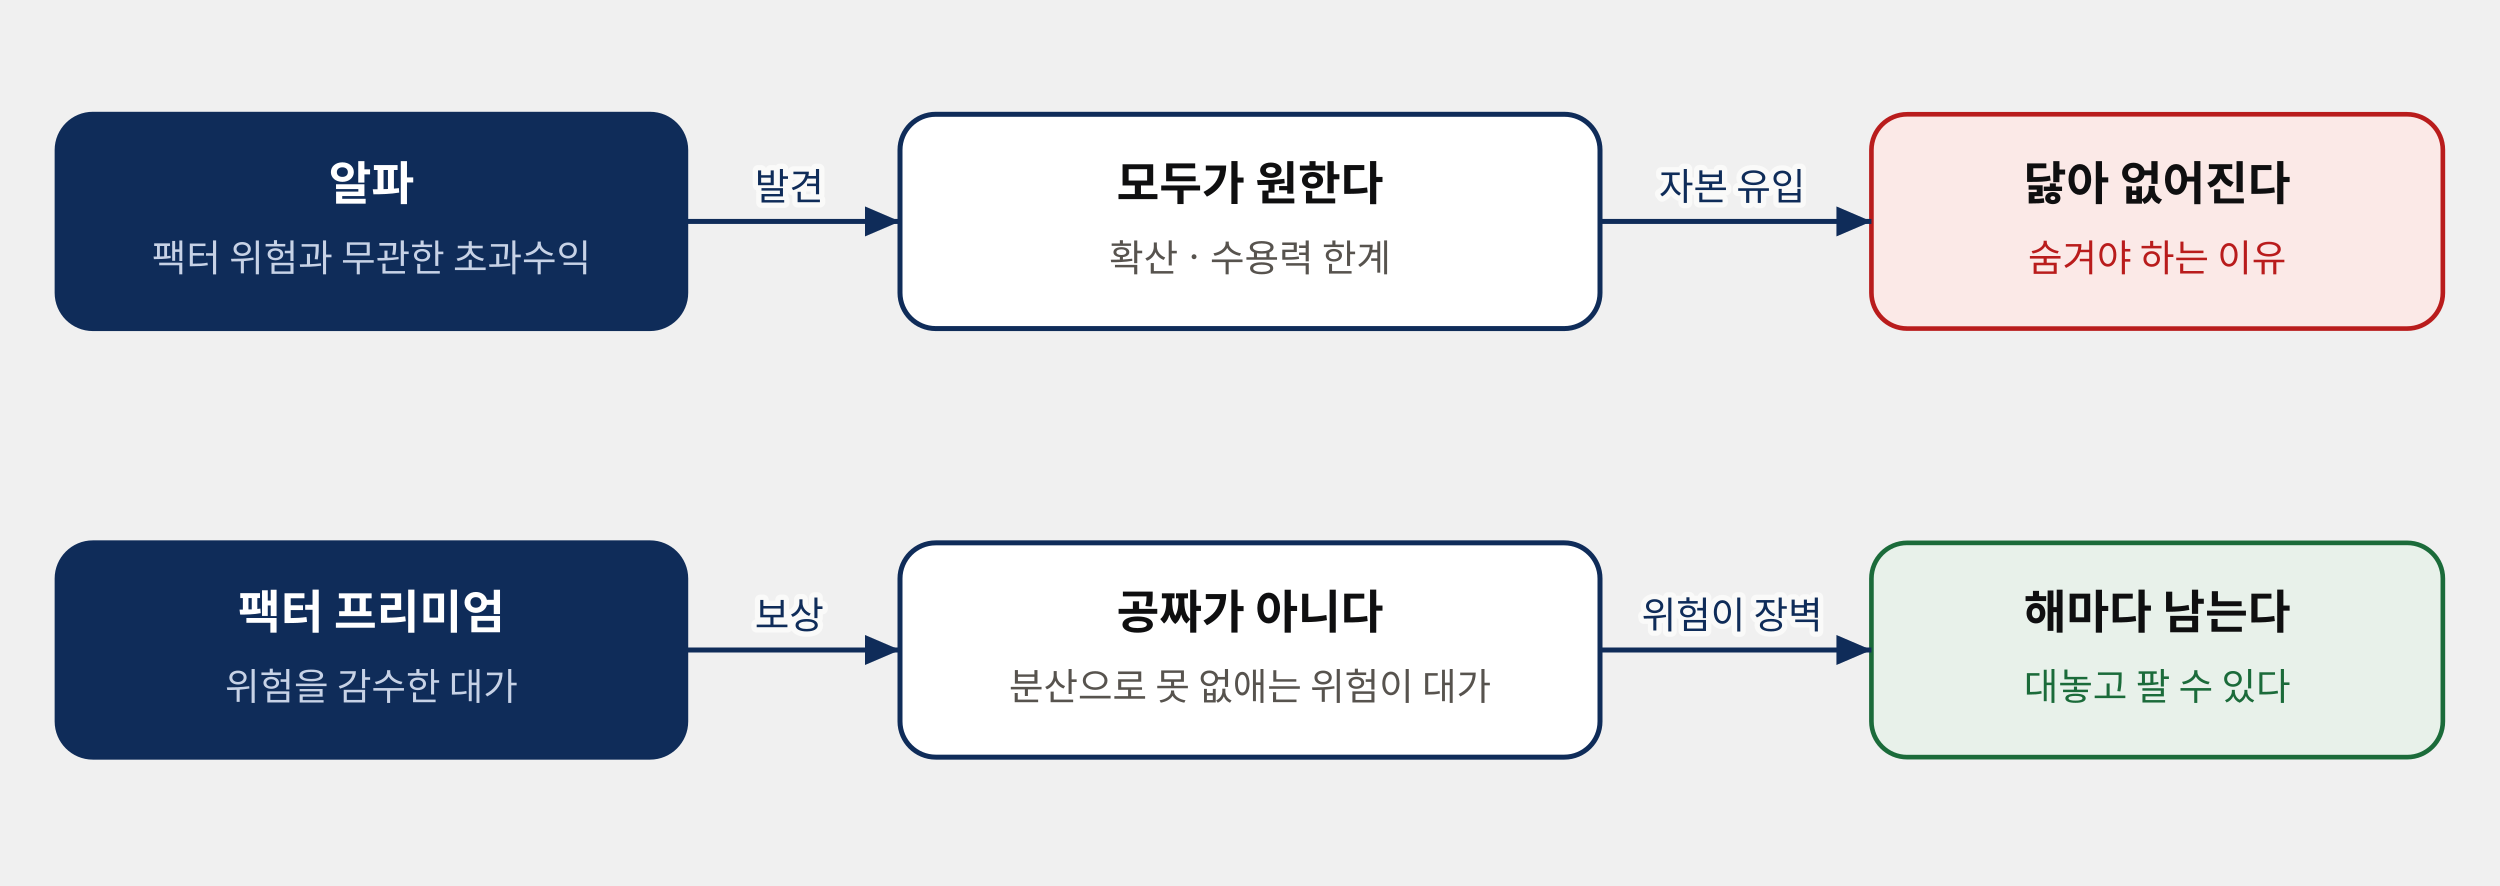
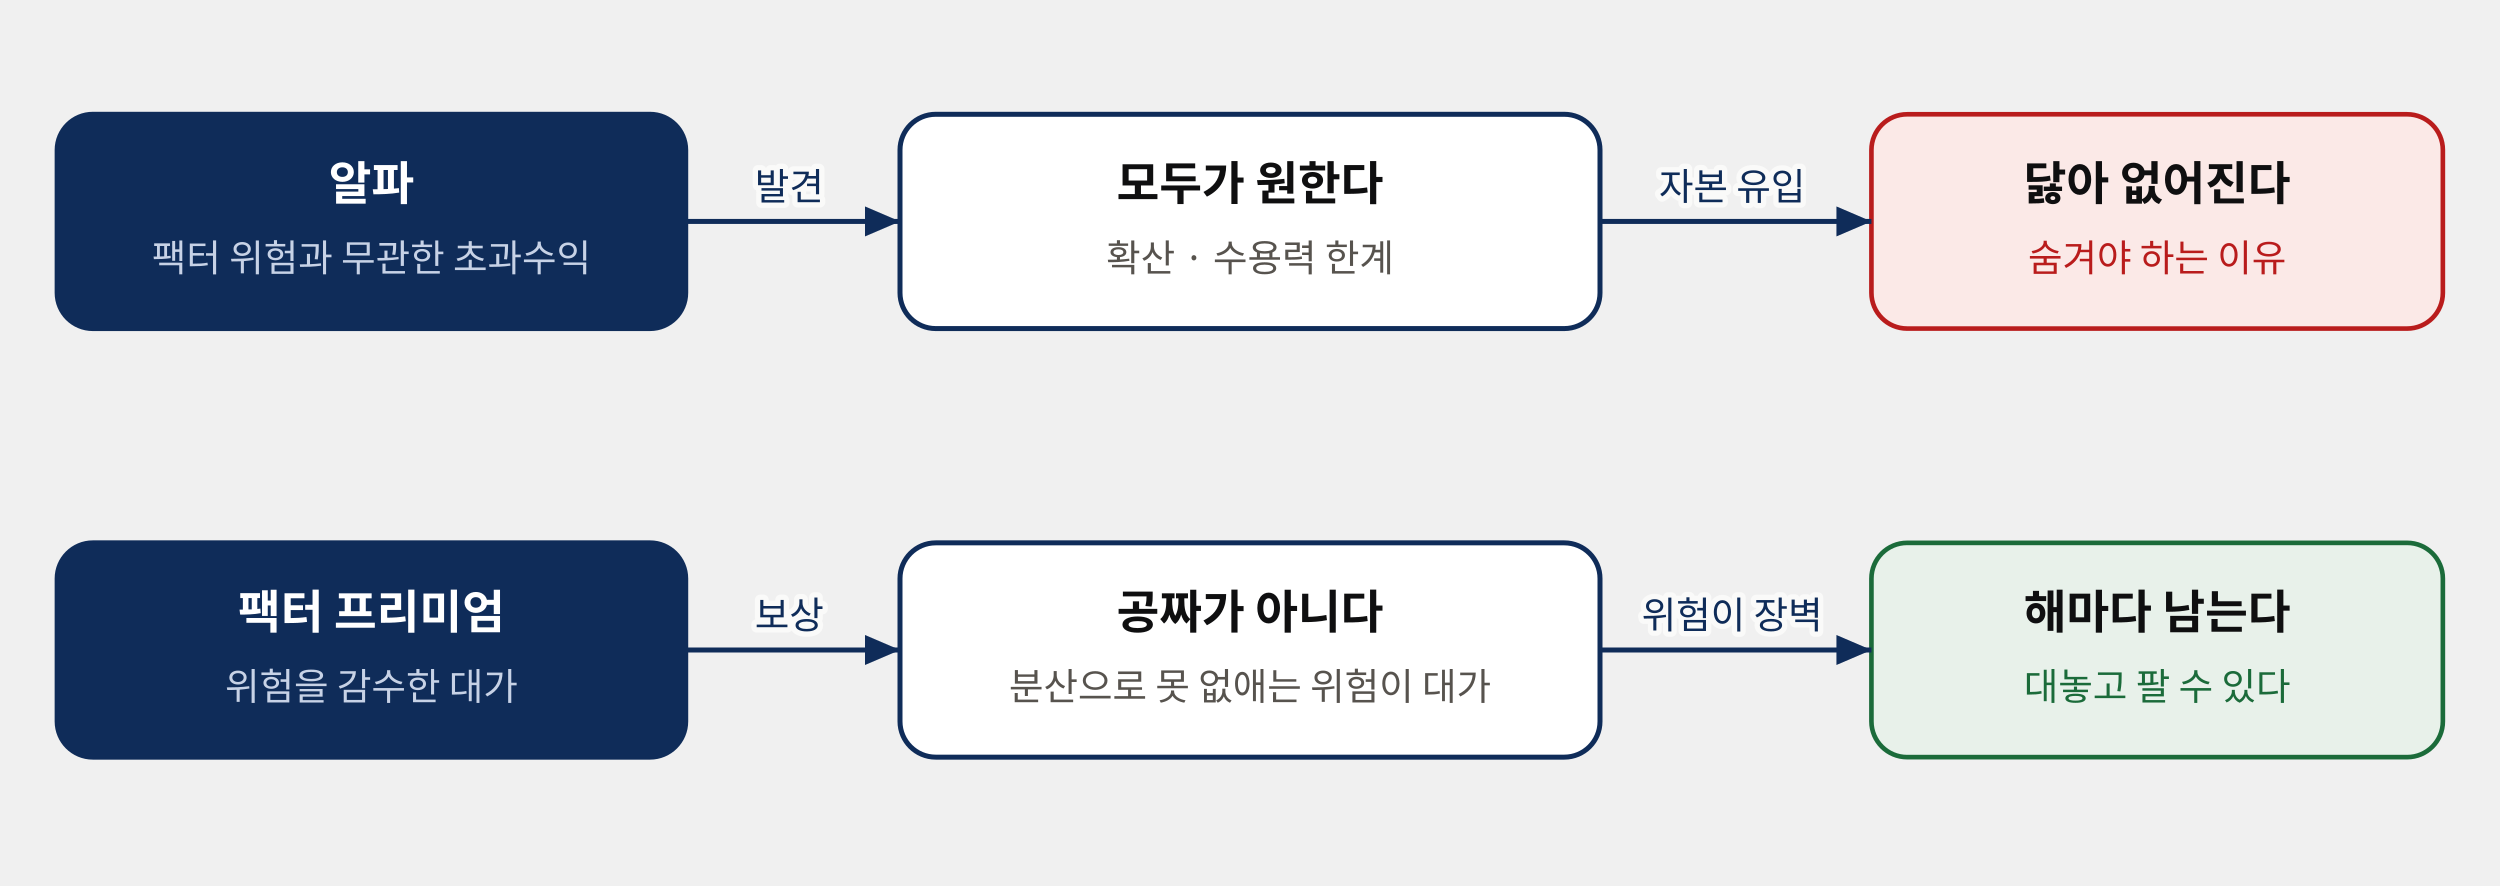
- <svg xmlns="http://www.w3.org/2000/svg" viewBox="0 0 700 248" font-family="Inter,Noto Sans KR,-apple-system,BlinkMacSystemFont,sans-serif" role="img">
+ <svg xmlns="http://www.w3.org/2000/svg" viewBox="0 0 700 248" font-family="Noto Sans CJK KR,Apple SD Gothic Neo,Malgun Gothic,Noto Sans KR,NanumGothic,Inter,system-ui,sans-serif" role="img">
  <defs>
    <marker id="ah" markerWidth="9" markerHeight="9" refX="7" refY="3" orient="auto">
      <path d="M0,0 L7,3 L0,6 Z" fill="#0F2C59" />
    </marker>
    <style>
      .box{fill:#fff;stroke:#0F2C59;stroke-width:1.4}
      .key{fill:#0F2C59;stroke:#0F2C59}
      .warnbox{fill:#FBE9E7;stroke:#B91C1C;stroke-width:1.3}
      .goodbox{fill:#E8F1EA;stroke:#1B6B3A;stroke-width:1.3}
      .t{fill:#0F0F10;font-size:13px;font-weight:700;text-anchor:middle}
      .tk{fill:#fff}
      .s{fill:#57534E;font-size:10.5px;text-anchor:middle}
      .sk{fill:#C7D2E6}
      .warn{fill:#B91C1C;font-size:10.5px;text-anchor:middle}
      .good{fill:#1B6B3A;font-size:10.5px;text-anchor:middle}
      .a{stroke:#0F2C59;stroke-width:1.4;fill:none;marker-end:url(#ah)}
      .e{fill:#0F2C59;font-size:10.5px;text-anchor:middle;paint-order:stroke fill;stroke:#FAFAF9;stroke-width:3px;stroke-linejoin:round}
    </style>
  </defs>
  <rect class="box key" x="16" y="32" width="176" height="60" rx="10" />
  <text class="t tk" x="104" y="56">알파</text>
  <text class="s sk" x="104" y="76">팩터 위험과 무관한 초과수익</text>
  <rect class="box" x="252" y="32" width="196" height="60" rx="10" />
  <text class="t" x="350" y="56">모두가 원한다</text>
  <text class="s" x="350" y="76">확산 · 수용력 한계</text>
  <rect class="warnbox" x="524" y="32" width="160" height="60" rx="10" />
  <text class="t" x="604" y="56" fill="#B91C1C">닳아 없어진다</text>
  <text class="warn" x="604" y="76">숨겨야 하는 이유</text>
  <path class="a" d="M192,62 H252" />
  <path class="a" d="M448,62 H524" />
  <rect class="box key" x="16" y="152" width="176" height="60" rx="10" />
  <text class="t tk" x="104" y="176">팩터 프리미엄</text>
  <text class="s sk" x="104" y="196">위험을 감수한 대가</text>
  <rect class="box" x="252" y="152" width="196" height="60" rx="10" />
  <text class="t" x="350" y="176">공짜가 아니다</text>
  <text class="s" x="350" y="196">분산으로 못 없애는 위험이 대가</text>
  <rect class="goodbox" x="524" y="152" width="160" height="60" rx="10" />
  <text class="t" x="604" y="176" fill="#1B6B3A">해마다 남는다</text>
  <text class="good" x="604" y="196">대놓고 팔 수 있다</text>
  <path class="a" d="M192,182 H252" />
  <path class="a" d="M448,182 H524" />
  <text class="e" x="221" y="56">발견</text>
  <text class="e" x="485" y="56">자본 유입</text>
  <text class="e" x="221" y="176">보상</text>
  <text class="e" x="485" y="176">위험이 장벽</text>
</svg>
